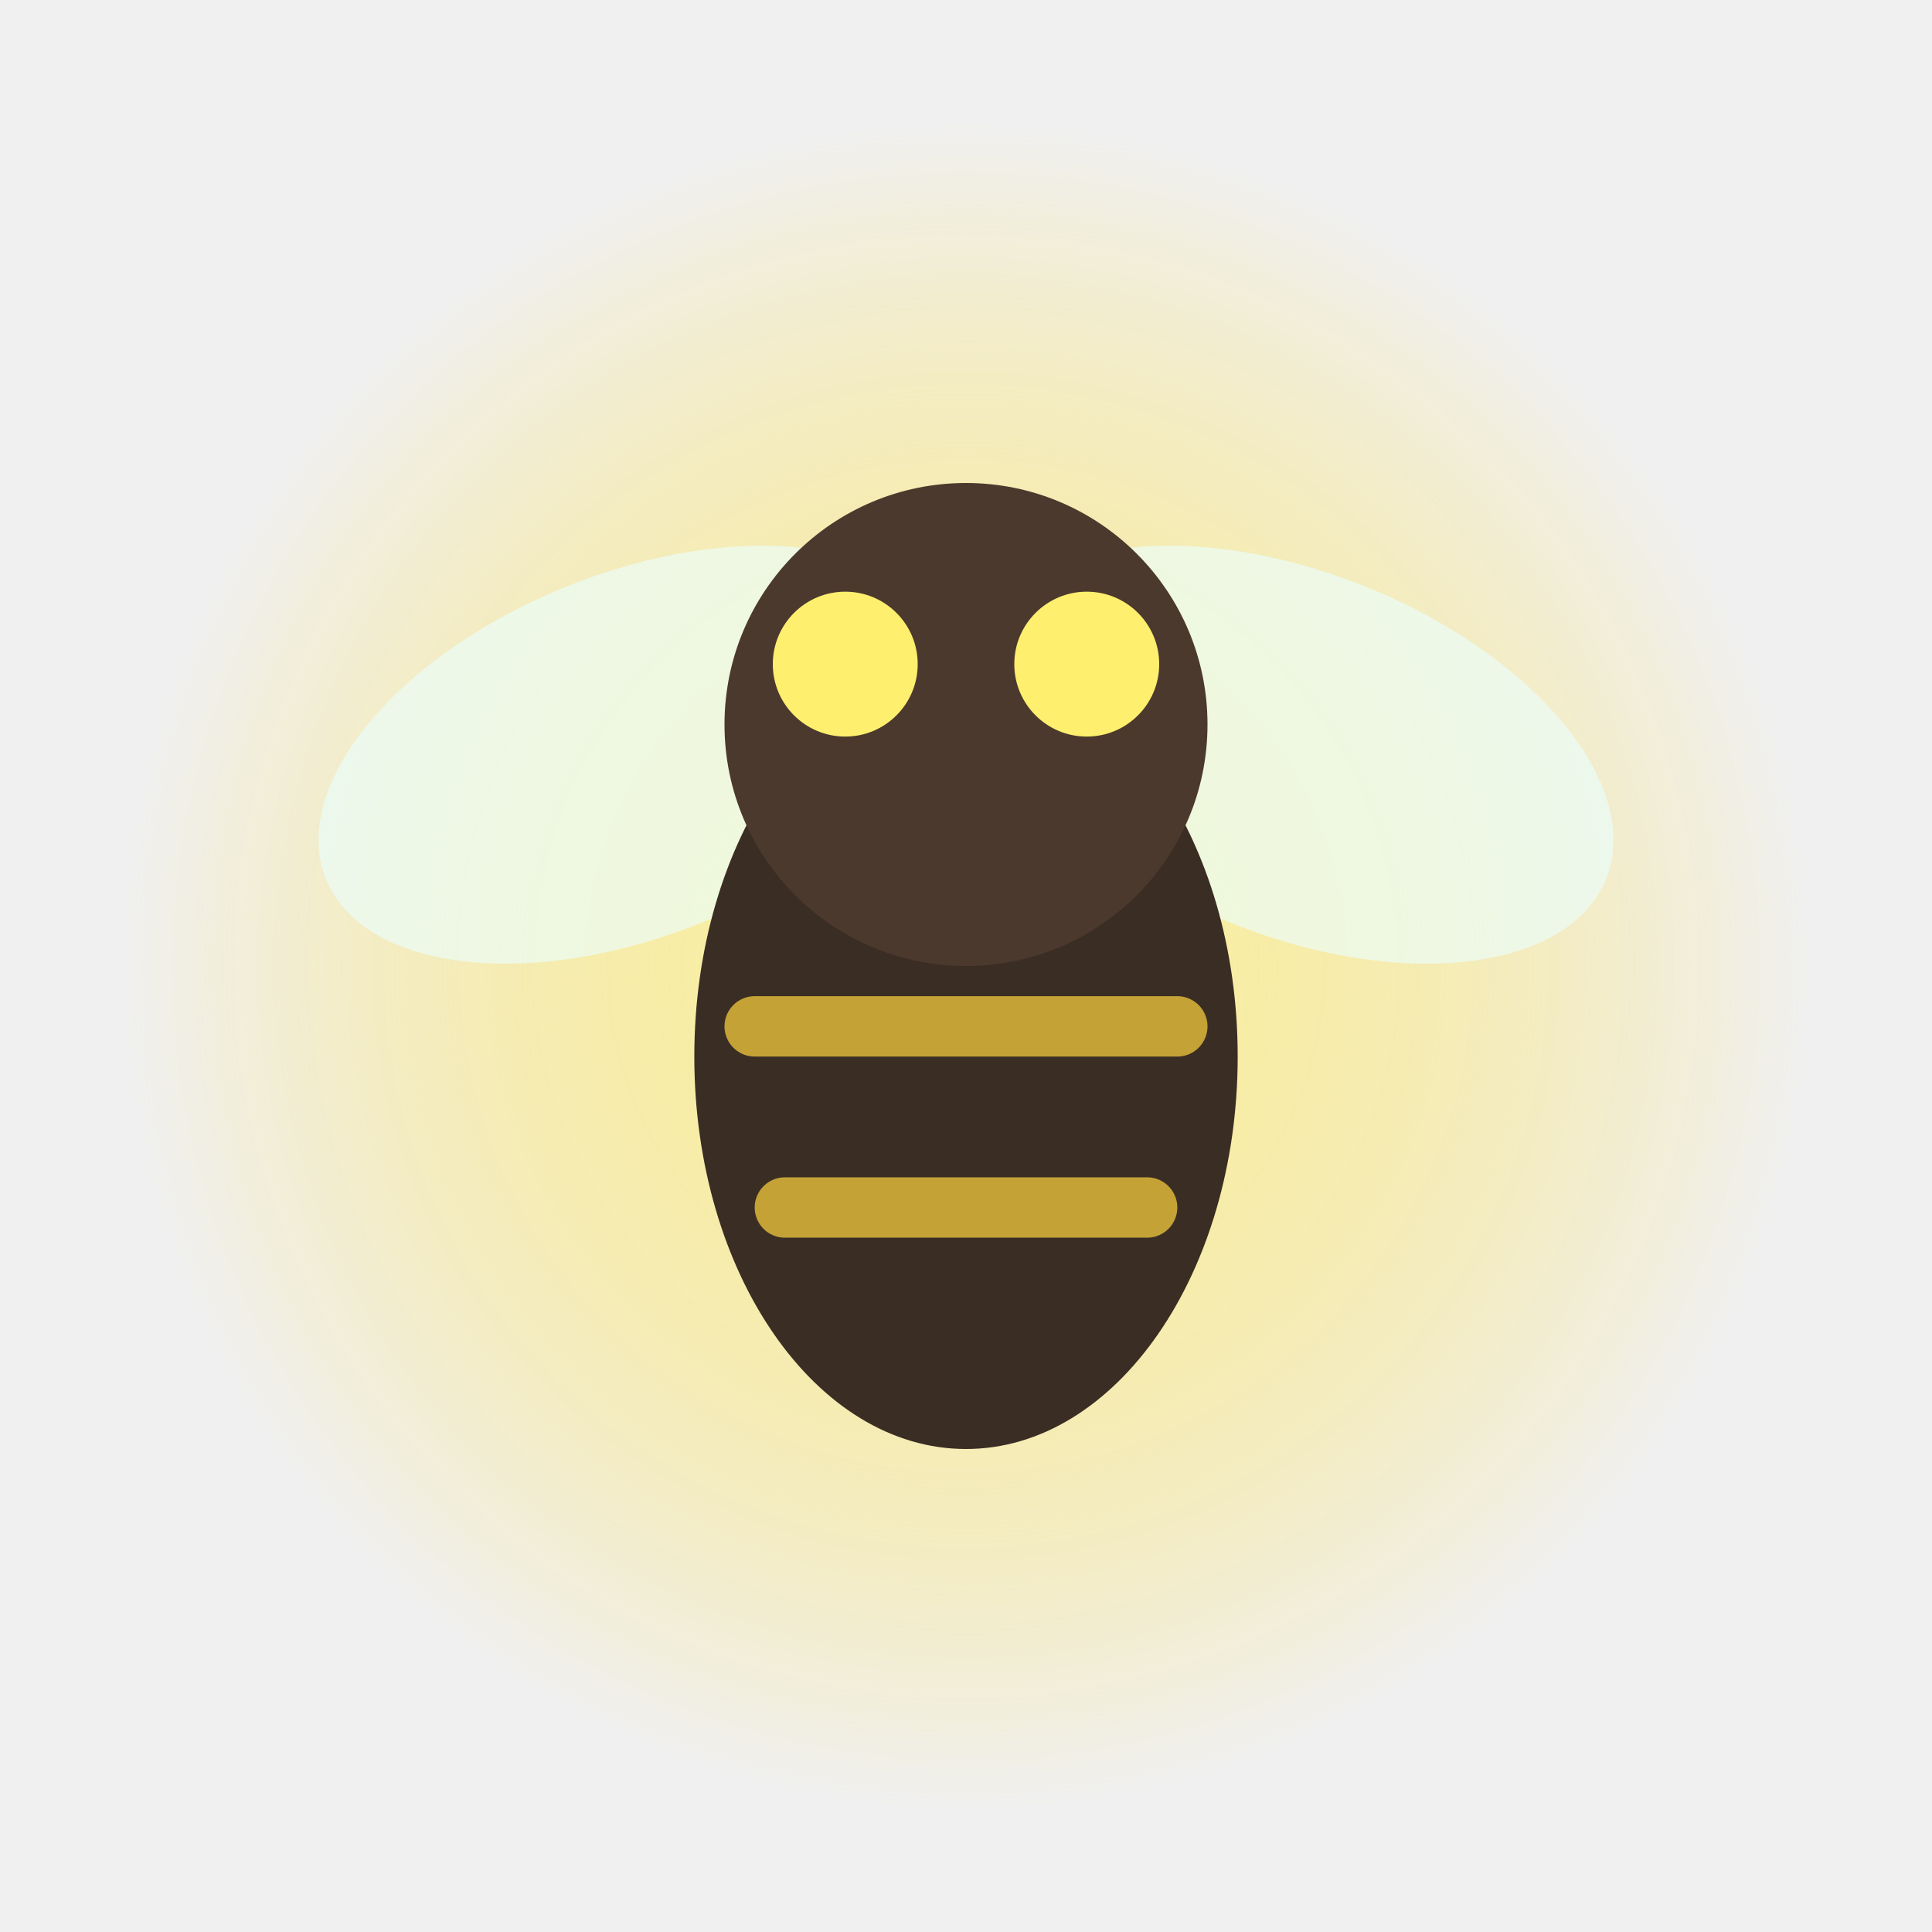
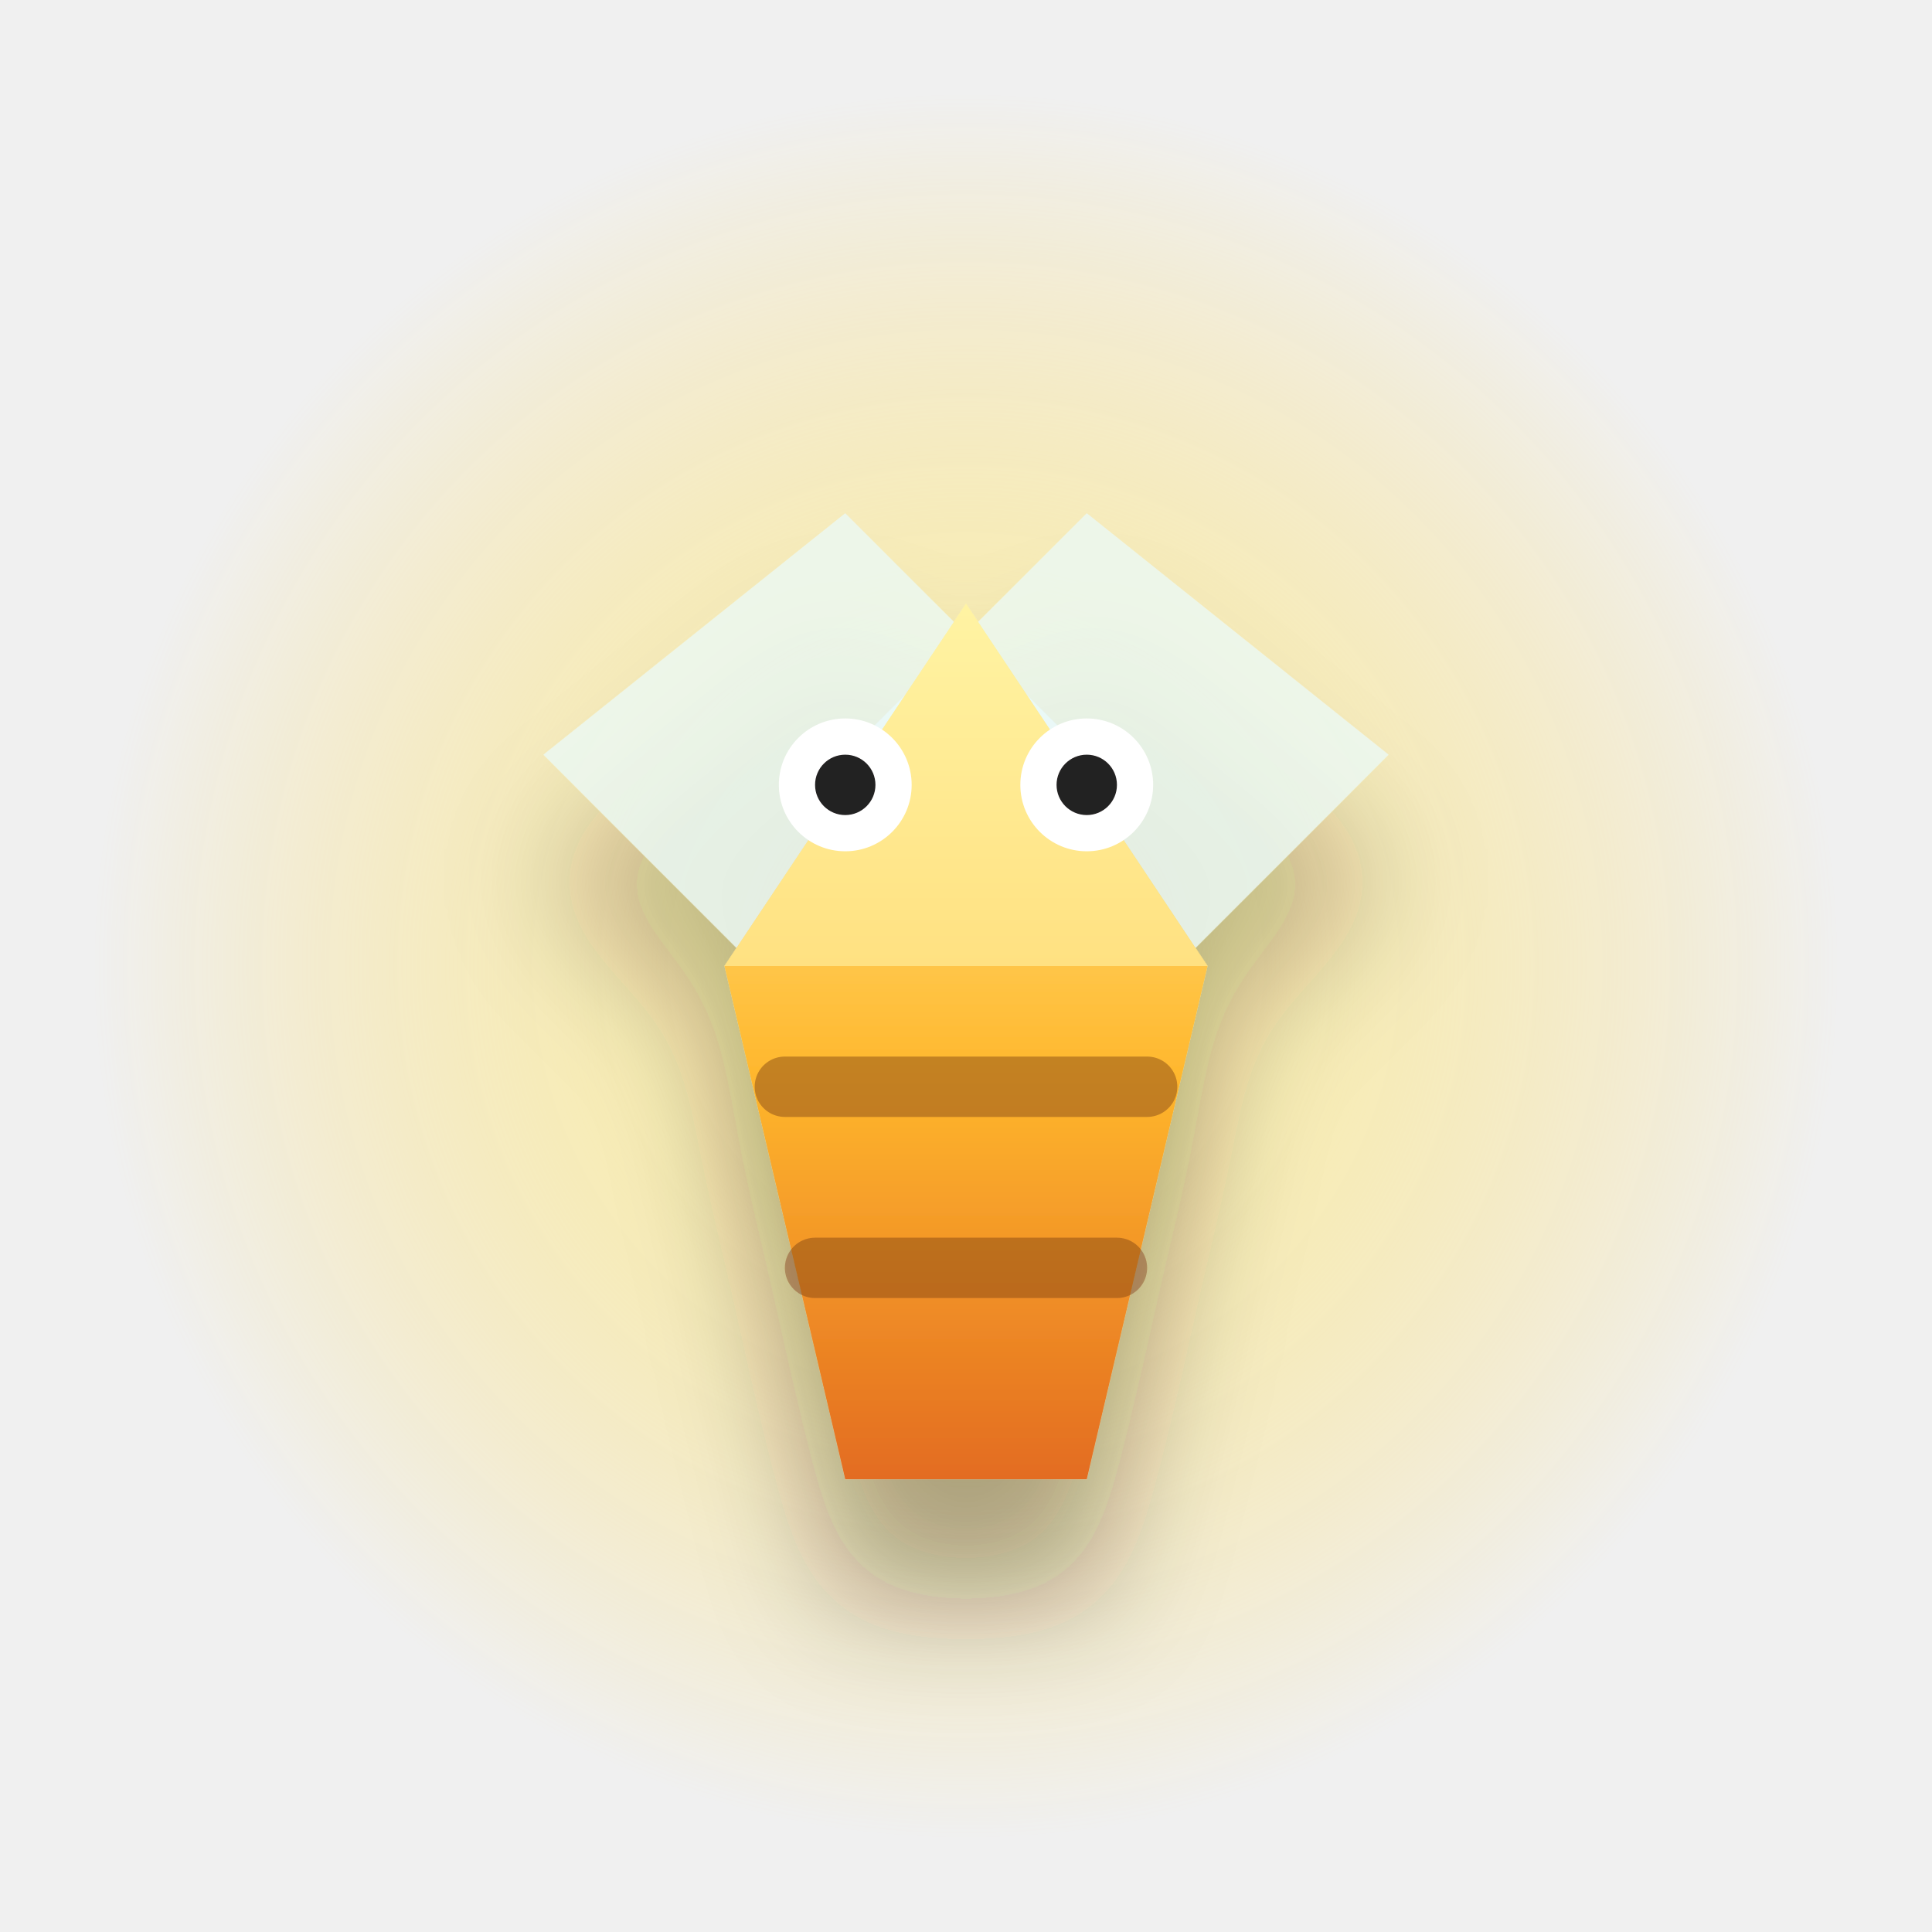
<svg xmlns="http://www.w3.org/2000/svg" viewBox="0 0 64 64">
  <defs>
    <radialGradient id="glow" cx="50%" cy="50%" r="50%">
-       <stop offset="0" stop-color="#fff38a" stop-opacity=".75" />
-       <stop offset="1" stop-color="#ffd700" stop-opacity="0" />
+       <stop offset="0" stop-color="#fff8a8" stop-opacity=".86" />
+       <stop offset="1" stop-color="#ffd33d" stop-opacity="0" />
    </radialGradient>
+     <linearGradient id="gem" x1="0" y1="0" x2="0" y2="1">
+       <stop offset="0" stop-color="#fff5a0" />
+       <stop offset=".54" stop-color="#ffb72d" />
+       <stop offset="1" stop-color="#e36c20" />
+     </linearGradient>
+     <filter id="shadow" x="-20%" y="-20%" width="140%" height="150%">
+       <feDropShadow dx="0" dy="4" stdDeviation="2" flood-color="#25160a" flood-opacity=".35" />
+     </filter>
  </defs>
-   <circle cx="32" cy="32" r="28" fill="url(#glow)" />
-   <ellipse cx="21" cy="25" rx="11" ry="6" fill="#eaffff" opacity=".62" transform="rotate(-22 21 25)" />
-   <ellipse cx="43" cy="25" rx="11" ry="6" fill="#eaffff" opacity=".62" transform="rotate(22 43 25)" />
-   <ellipse cx="32" cy="35" rx="9" ry="13" fill="#3a2d24" />
-   <circle cx="32" cy="24" r="8" fill="#4b392d" />
-   <circle cx="28" cy="22" r="2.4" fill="#ffef6e" />
-   <circle cx="36" cy="22" r="2.4" fill="#ffef6e" />
-   <path d="M26 40h12M25 34h14" stroke="#ffd43d" stroke-width="2" stroke-linecap="round" opacity=".7" />
+   <circle cx="32" cy="32" r="29" fill="url(#glow)" />
+   <g filter="url(#shadow)">
+     <path d="M18 25l10-8 8 8-8 10z" fill="#e9fbff" opacity=".68" />
+     <path d="M46 25l-10-8-8 8 8 10z" fill="#e9fbff" opacity=".68" />
+     <path d="M24 32l8-12 8 12-4 17h-8z" fill="url(#gem)" />
+     <path d="M32 20l8 12H24z" fill="#fff2a5" opacity=".62" />
+     <path d="M26 36h12M27 42h10" stroke="#7a3e15" stroke-opacity=".45" stroke-width="2" stroke-linecap="round" />
+     <circle cx="28" cy="26" r="2.2" fill="#fff" />
+     <circle cx="36" cy="26" r="2.2" fill="#fff" />
+     <circle cx="28" cy="26" r="1" fill="#242021" />
+     <circle cx="36" cy="26" r="1" fill="#242021" />
+   </g>
</svg>
